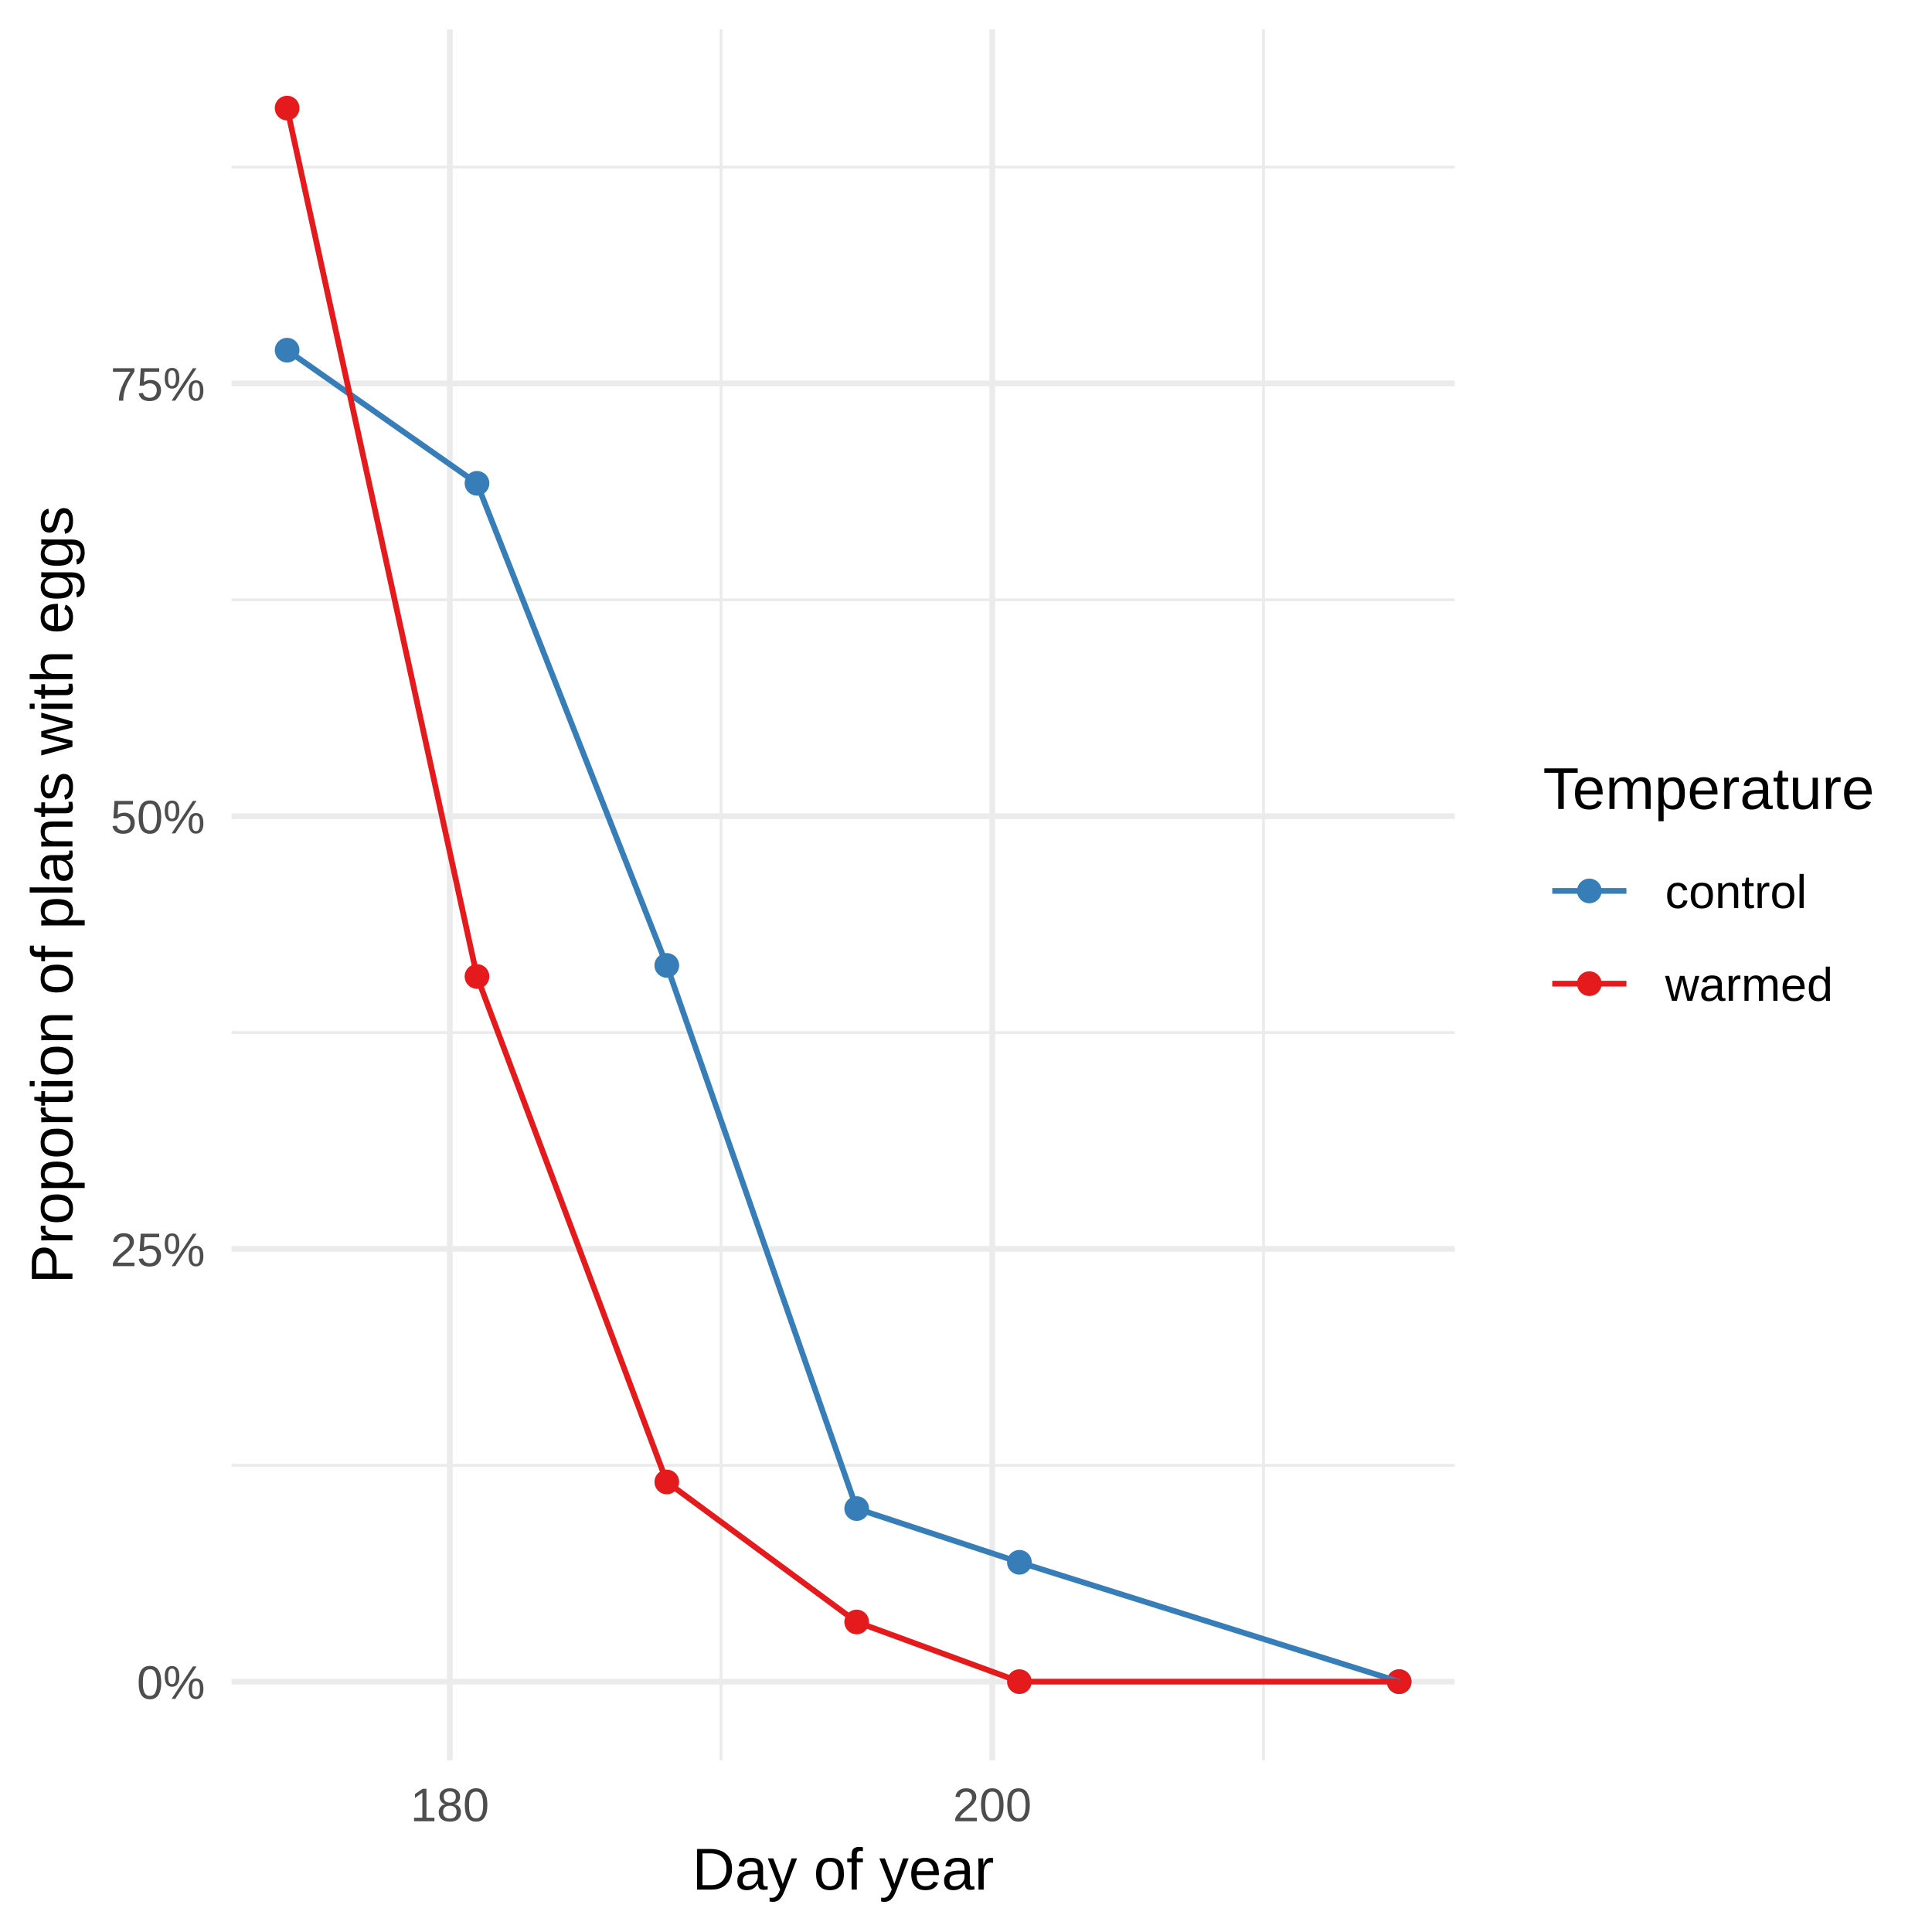
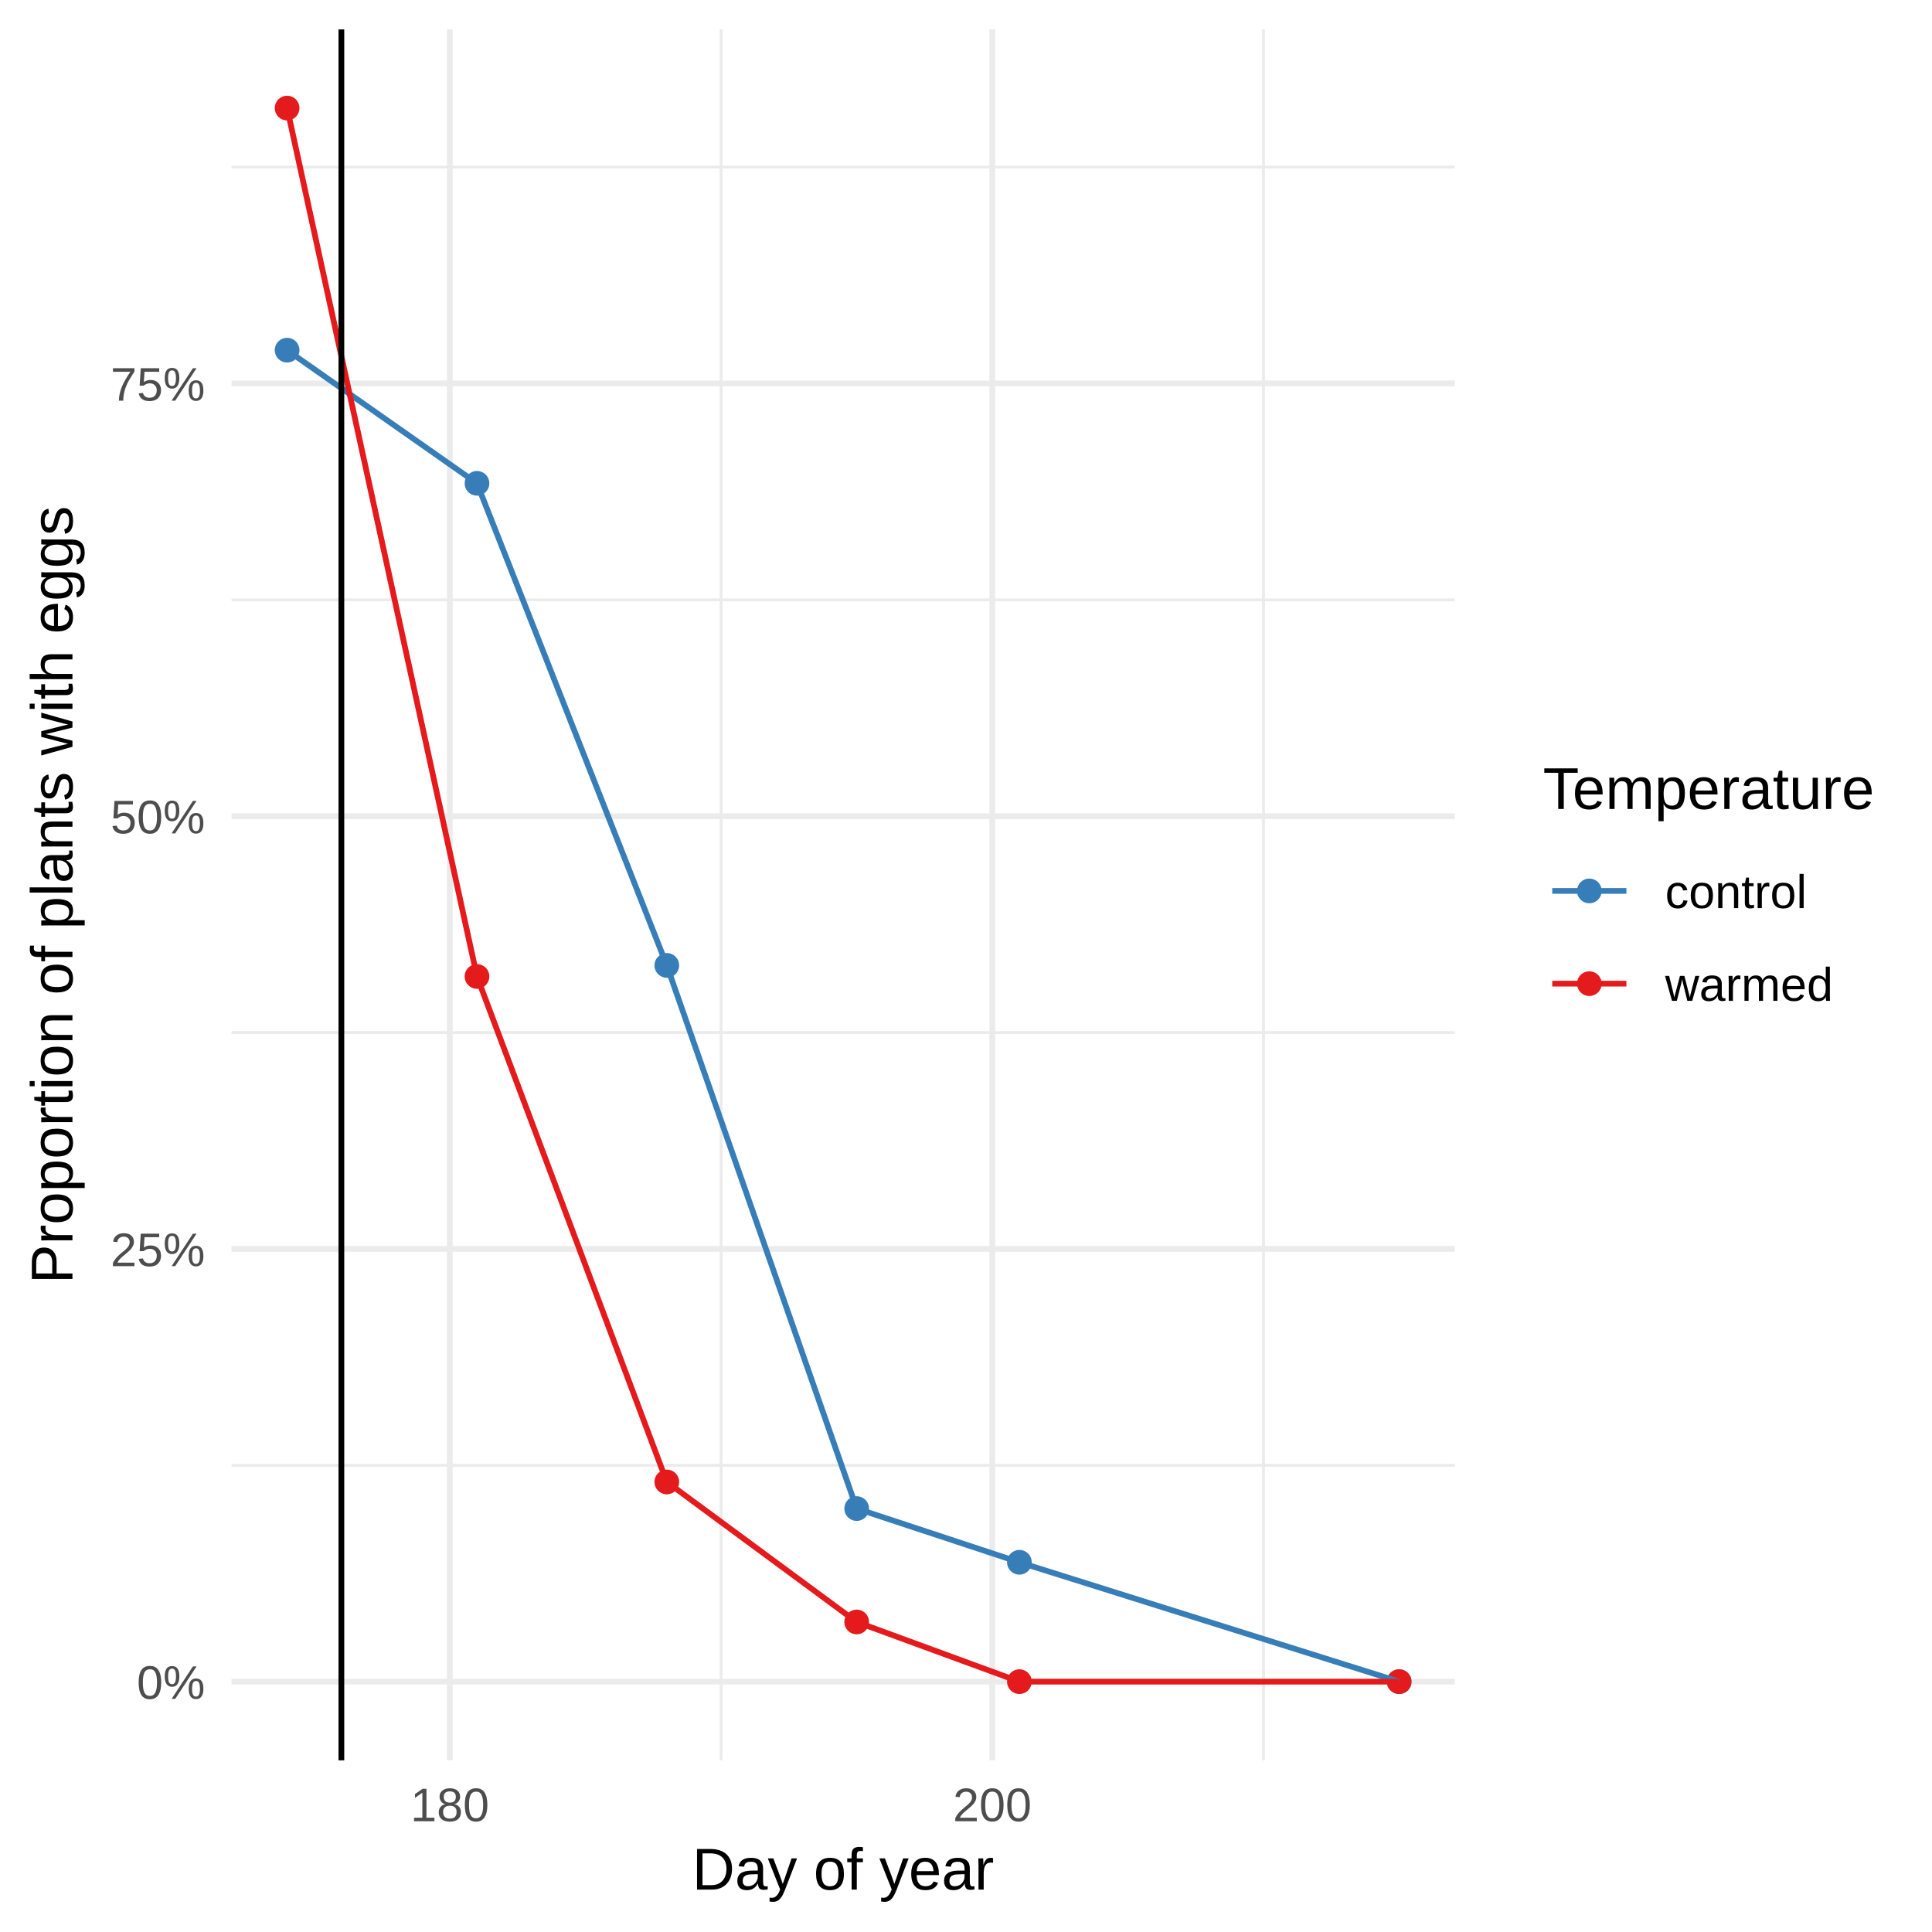
<svg xmlns="http://www.w3.org/2000/svg" class="svglite" width="360.00pt" height="360.00pt" viewBox="0 0 360.00 360.00">
  <defs>
    <style type="text/css">
    .svglite line, .svglite polyline, .svglite polygon, .svglite path, .svglite rect, .svglite circle {
      fill: none;
      stroke: #000000;
      stroke-linecap: round;
      stroke-linejoin: round;
      stroke-miterlimit: 10.00;
    }
    .svglite text {
      white-space: pre;
    }
  </style>
  </defs>
  <rect width="100%" height="100%" style="stroke: none; fill: #FFFFFF;" />
  <defs>
    <clipPath id="cpMC4wMHwzNjAuMDB8MC4wMHwzNjAuMDA=">
      <rect x="0.00" y="0.00" width="360.00" height="360.00" />
    </clipPath>
  </defs>
  <g clip-path="url(#cpMC4wMHwzNjAuMDB8MC4wMHwzNjAuMDA=)">
</g>
  <defs>
    <clipPath id="cpNDMuMTR8MjcxLjA3fDUuNDh8MzI4LjAx">
      <rect x="43.14" y="5.48" width="227.93" height="322.53" />
    </clipPath>
  </defs>
  <g clip-path="url(#cpNDMuMTR8MjcxLjA3fDUuNDh8MzI4LjAx)">
    <polyline points="43.14,273.04 271.07,273.04 " style="stroke-width: 0.53; stroke: #EBEBEB; stroke-linecap: butt;" />
    <polyline points="43.14,192.40 271.07,192.40 " style="stroke-width: 0.53; stroke: #EBEBEB; stroke-linecap: butt;" />
    <polyline points="43.14,111.77 271.07,111.77 " style="stroke-width: 0.53; stroke: #EBEBEB; stroke-linecap: butt;" />
    <polyline points="43.14,31.14 271.07,31.14 " style="stroke-width: 0.53; stroke: #EBEBEB; stroke-linecap: butt;" />
    <polyline points="134.36,328.01 134.36,5.48 " style="stroke-width: 0.53; stroke: #EBEBEB; stroke-linecap: butt;" />
    <polyline points="235.44,328.01 235.44,5.48 " style="stroke-width: 0.53; stroke: #EBEBEB; stroke-linecap: butt;" />
    <polyline points="43.14,313.35 271.07,313.35 " style="stroke-width: 1.07; stroke: #EBEBEB; stroke-linecap: butt;" />
    <polyline points="43.14,232.72 271.07,232.72 " style="stroke-width: 1.07; stroke: #EBEBEB; stroke-linecap: butt;" />
    <polyline points="43.14,152.09 271.07,152.09 " style="stroke-width: 1.07; stroke: #EBEBEB; stroke-linecap: butt;" />
    <polyline points="43.14,71.45 271.07,71.45 " style="stroke-width: 1.07; stroke: #EBEBEB; stroke-linecap: butt;" />
    <polyline points="83.82,328.01 83.82,5.48 " style="stroke-width: 1.07; stroke: #EBEBEB; stroke-linecap: butt;" />
    <polyline points="184.90,328.01 184.90,5.48 " style="stroke-width: 1.07; stroke: #EBEBEB; stroke-linecap: butt;" />
    <circle cx="53.50" cy="65.25" r="1.95" style="stroke-width: 0.71; stroke: #377EB8; fill: #377EB8;" />
    <circle cx="88.88" cy="90.06" r="1.95" style="stroke-width: 0.71; stroke: #377EB8; fill: #377EB8;" />
    <circle cx="124.25" cy="179.89" r="1.95" style="stroke-width: 0.71; stroke: #377EB8; fill: #377EB8;" />
    <circle cx="159.63" cy="281.10" r="1.95" style="stroke-width: 0.71; stroke: #377EB8; fill: #377EB8;" />
    <circle cx="189.95" cy="291.11" r="1.95" style="stroke-width: 0.71; stroke: #377EB8; fill: #377EB8;" />
    <circle cx="260.71" cy="313.35" r="1.95" style="stroke-width: 0.71; stroke: #377EB8; fill: #377EB8;" />
    <circle cx="53.50" cy="20.14" r="1.95" style="stroke-width: 0.71; stroke: #E41A1C; fill: #E41A1C;" />
    <circle cx="88.88" cy="181.95" r="1.95" style="stroke-width: 0.71; stroke: #E41A1C; fill: #E41A1C;" />
    <circle cx="124.25" cy="276.14" r="1.95" style="stroke-width: 0.71; stroke: #E41A1C; fill: #E41A1C;" />
    <circle cx="159.63" cy="302.23" r="1.95" style="stroke-width: 0.71; stroke: #E41A1C; fill: #E41A1C;" />
    <circle cx="189.95" cy="313.35" r="1.95" style="stroke-width: 0.71; stroke: #E41A1C; fill: #E41A1C;" />
    <circle cx="260.71" cy="313.35" r="1.95" style="stroke-width: 0.71; stroke: #E41A1C; fill: #E41A1C;" />
    <polyline points="53.50,65.25 88.88,90.06 124.25,179.89 159.63,281.10 189.95,291.11 260.71,313.35 " style="stroke-width: 1.07; stroke: #377EB8; stroke-linecap: butt;" />
    <polyline points="53.50,20.14 88.88,181.95 124.25,276.14 159.63,302.23 189.95,313.35 260.71,313.35 " style="stroke-width: 1.07; stroke: #E41A1C; stroke-linecap: butt;" />
+     <line x1="63.61" y1="328.01" x2="63.61" y2="5.48" style="stroke-width: 1.07; stroke-linecap: butt;" />
  </g>
  <g clip-path="url(#cpMC4wMHwzNjAuMDB8MC4wMHwzNjAuMDA=)">
    <text x="38.21" y="316.56" text-anchor="end" style="font-size: 8.80px;fill: #4D4D4D; font-family: &quot;Arial&quot;;">0%</text>
    <text x="38.21" y="235.93" text-anchor="end" style="font-size: 8.80px;fill: #4D4D4D; font-family: &quot;Arial&quot;;">25%</text>
    <text x="38.21" y="155.29" text-anchor="end" style="font-size: 8.80px;fill: #4D4D4D; font-family: &quot;Arial&quot;;">50%</text>
    <text x="38.21" y="74.66" text-anchor="end" style="font-size: 8.80px;fill: #4D4D4D; font-family: &quot;Arial&quot;;">75%</text>
    <text x="83.82" y="339.36" text-anchor="middle" style="font-size: 8.80px;fill: #4D4D4D; font-family: &quot;Arial&quot;;">180</text>
    <text x="184.90" y="339.36" text-anchor="middle" style="font-size: 8.80px;fill: #4D4D4D; font-family: &quot;Arial&quot;;">200</text>
    <text x="157.10" y="352.10" text-anchor="middle" style="font-size: 11.00px; font-family: &quot;Arial&quot;;">Day of year</text>
    <text transform="translate(13.50,166.75) rotate(-90)" text-anchor="middle" style="font-size: 11.00px; font-family: &quot;Arial&quot;;">Proportion of plants with eggs</text>
    <text x="287.51" y="150.74" style="font-size: 11.00px; font-family: &quot;Arial&quot;;">Temperature</text>
    <circle cx="296.15" cy="166.01" r="1.95" style="stroke-width: 0.71; stroke: #377EB8; fill: #377EB8;" />
    <line x1="289.24" y1="166.01" x2="303.06" y2="166.01" style="stroke-width: 1.07; stroke: #377EB8; stroke-linecap: butt;" />
    <circle cx="296.15" cy="183.29" r="1.95" style="stroke-width: 0.71; stroke: #E41A1C; fill: #E41A1C;" />
    <line x1="289.24" y1="183.29" x2="303.06" y2="183.29" style="stroke-width: 1.07; stroke: #E41A1C; stroke-linecap: butt;" />
    <text x="310.27" y="169.21" style="font-size: 8.80px; font-family: &quot;Arial&quot;;">control</text>
    <text x="310.27" y="186.49" style="font-size: 8.80px; font-family: &quot;Arial&quot;;">warmed</text>
  </g>
</svg>
